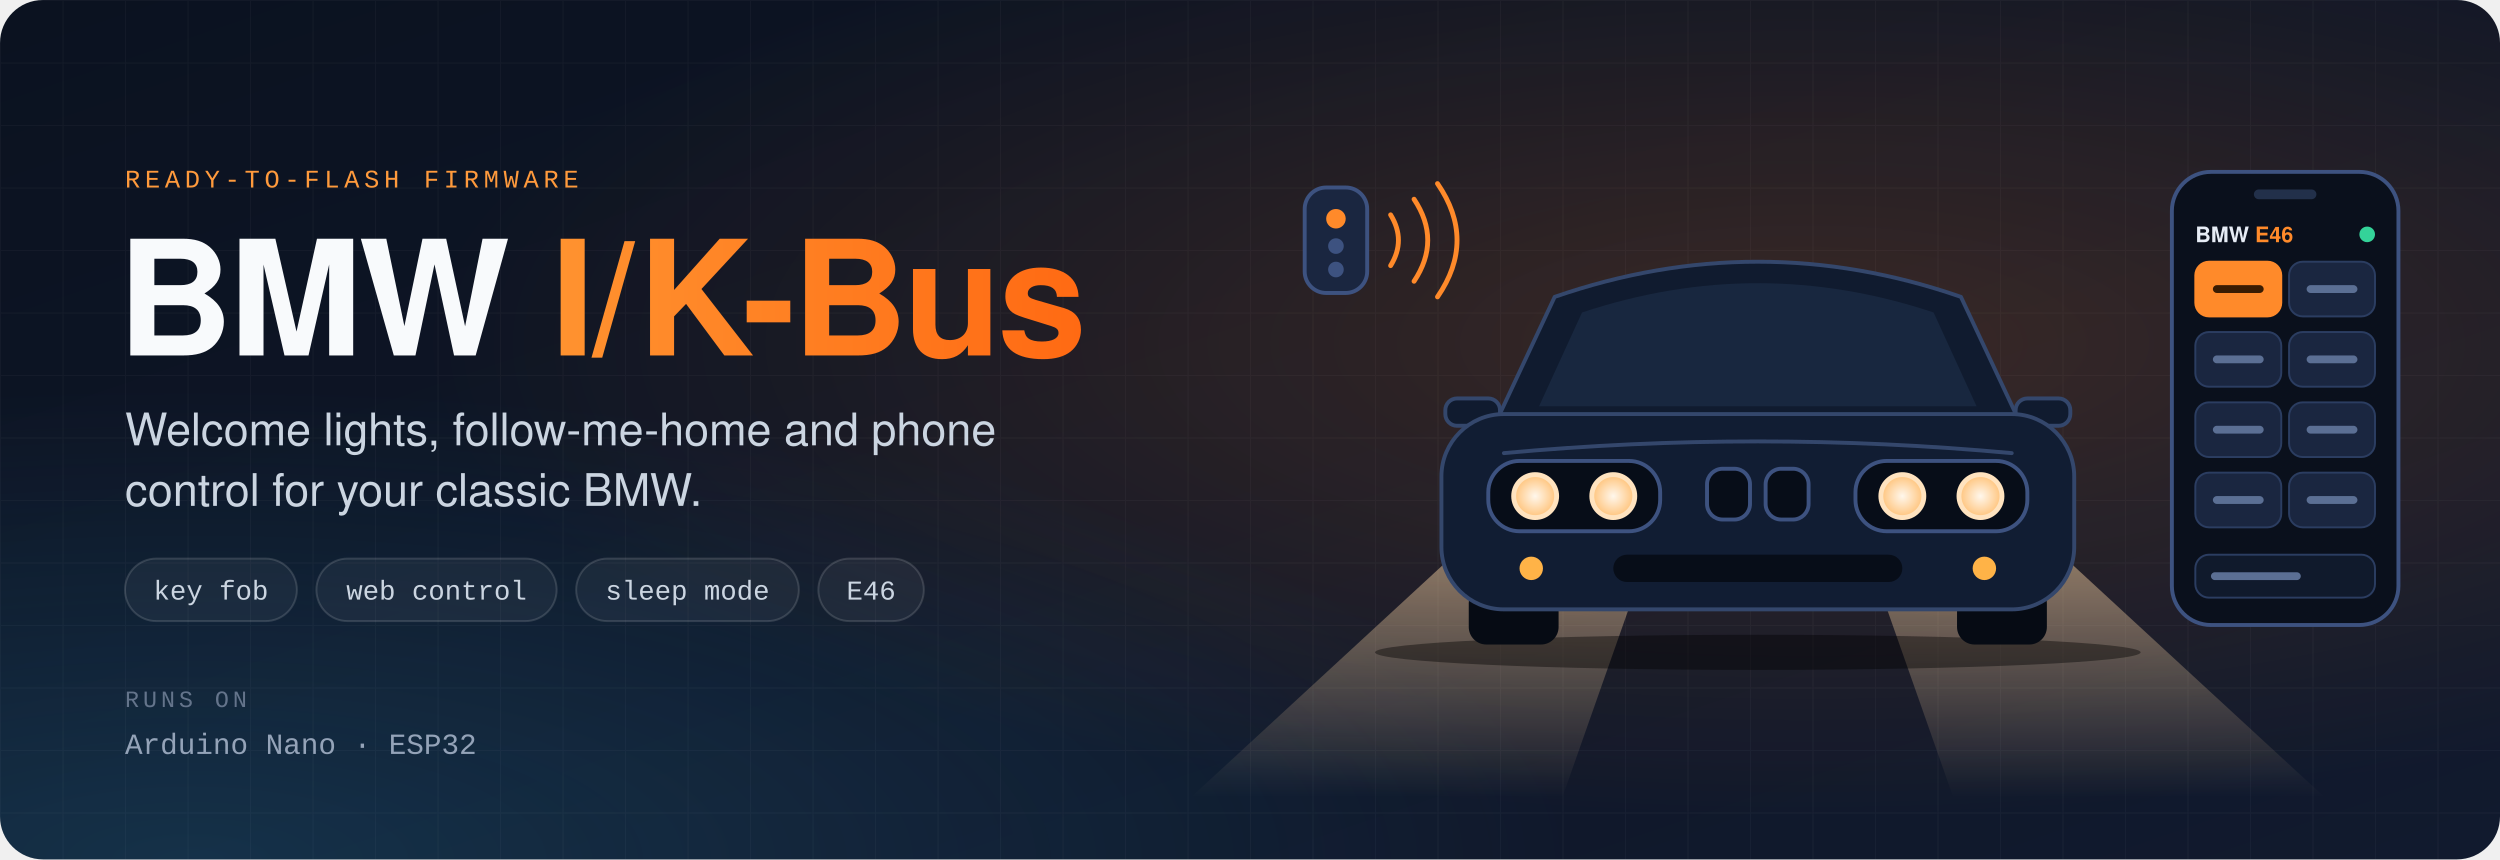
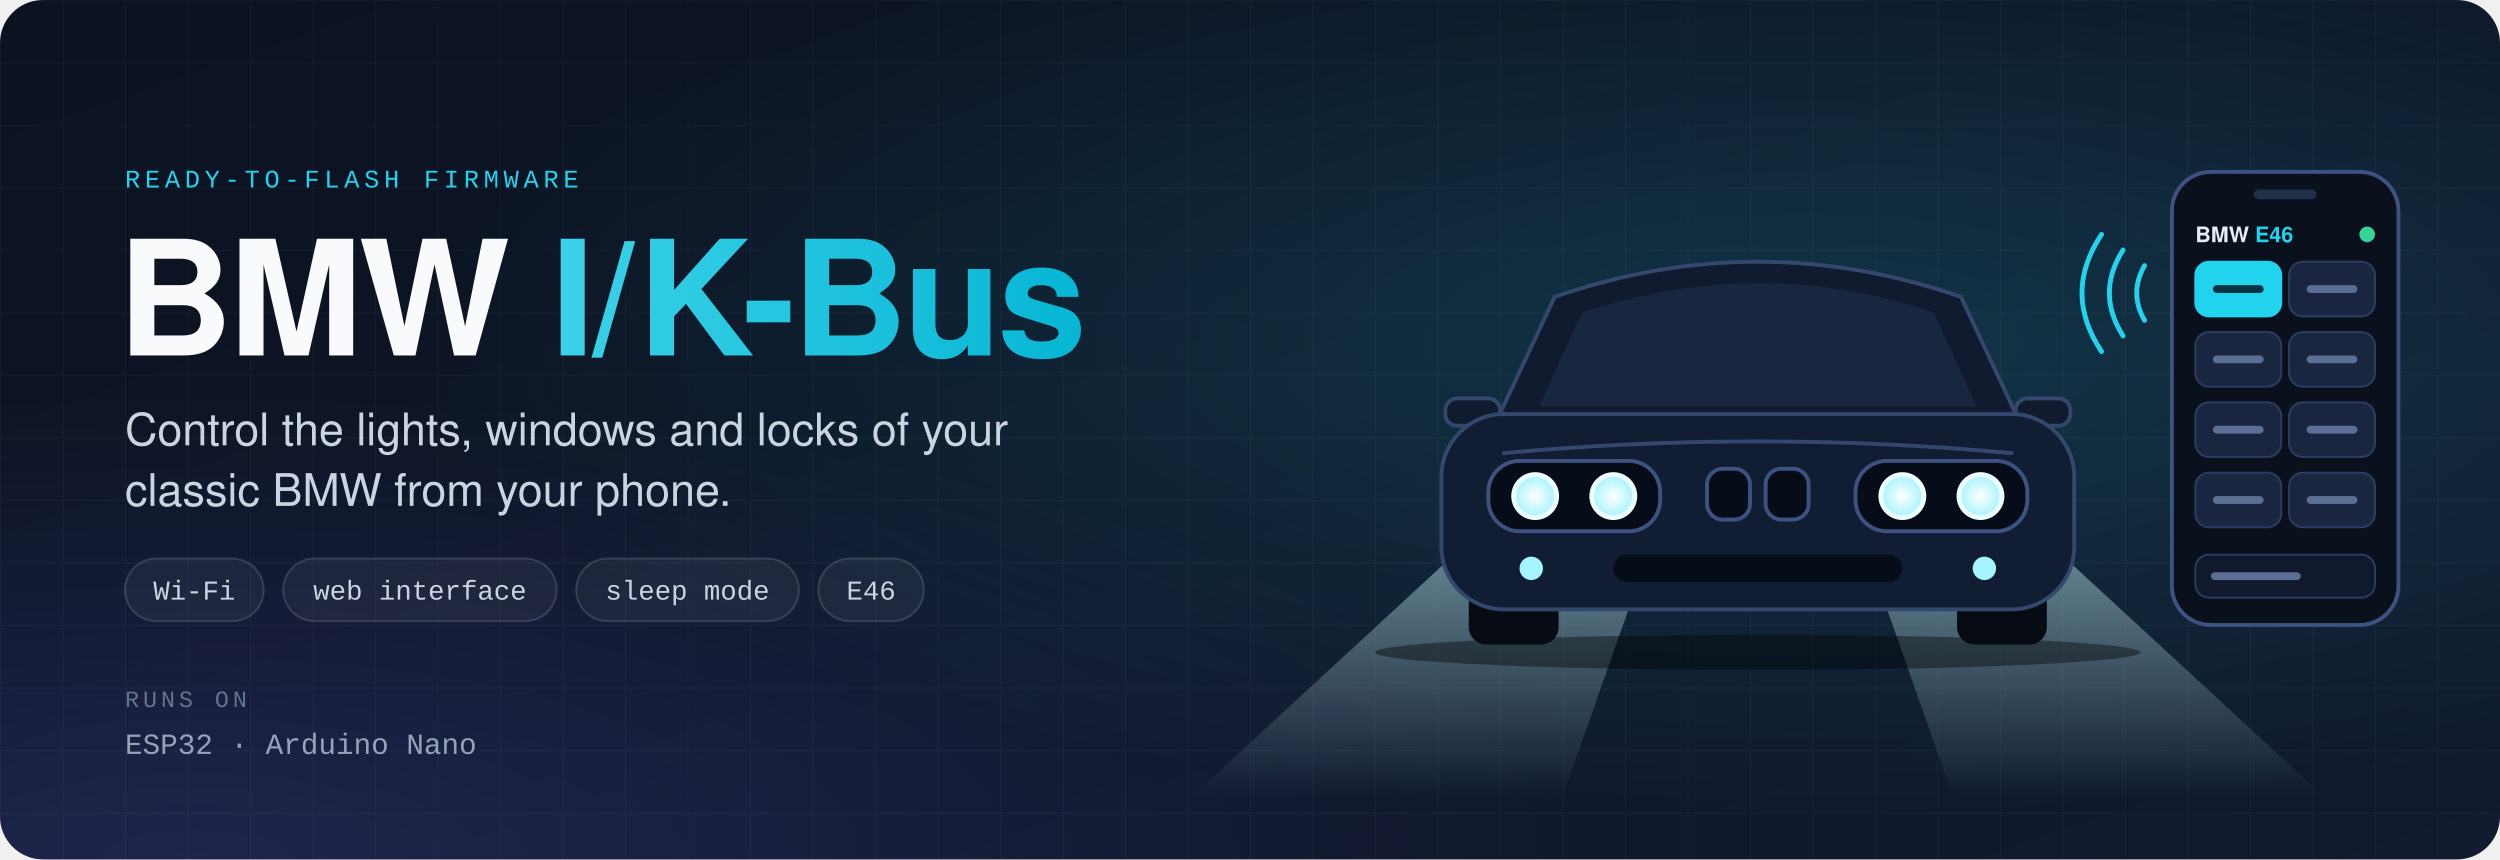
<svg xmlns="http://www.w3.org/2000/svg" viewBox="0 0 1280 440" width="1280" height="440" role="img" aria-labelledby="t d">
  <defs>
    <linearGradient id="bg" x1="0" y1="0" x2="1" y2="1">
      <stop offset="0" stop-color="#0b1220" />
      <stop offset="1" stop-color="#111a2e" />
    </linearGradient>
-     <radialGradient id="amber" cx="72%" cy="40%" r="55%">
-       <stop offset="0" stop-color="#ff7a1a" stop-opacity=".18" />
-       <stop offset="1" stop-color="#ff7a1a" stop-opacity="0" />
+     <radialGradient id="glow1" cx="72%" cy="40%" r="55%">
+       <stop offset="0" stop-color="#22d3ee" stop-opacity=".16" />
+       <stop offset="1" stop-color="#22d3ee" stop-opacity="0" />
    </radialGradient>
-     <radialGradient id="blue" cx="8%" cy="100%" r="55%">
-       <stop offset="0" stop-color="#38bdf8" stop-opacity=".16" />
-       <stop offset="1" stop-color="#38bdf8" stop-opacity="0" />
+     <radialGradient id="glow2" cx="8%" cy="100%" r="55%">
+       <stop offset="0" stop-color="#6366f1" stop-opacity=".18" />
+       <stop offset="1" stop-color="#6366f1" stop-opacity="0" />
    </radialGradient>
    <linearGradient id="title" x1="0" y1="0" x2="1" y2="0">
-       <stop offset="0" stop-color="#ffb347" />
-       <stop offset="1" stop-color="#ff6a13" />
+       <stop offset="0" stop-color="#67e8f9" />
+       <stop offset="1" stop-color="#06b6d4" />
    </linearGradient>
    <linearGradient id="beam" x1="0" y1="0" x2="0" y2="1">
-       <stop offset="0" stop-color="#ffd9a8" stop-opacity=".55" />
-       <stop offset="1" stop-color="#ffd9a8" stop-opacity="0" />
+       <stop offset="0" stop-color="#cffafe" stop-opacity=".5" />
+       <stop offset="1" stop-color="#cffafe" stop-opacity="0" />
    </linearGradient>
    <radialGradient id="halo">
-       <stop offset="0" stop-color="#ffd9a8" stop-opacity=".6" />
-       <stop offset="1" stop-color="#ff8a2a" stop-opacity="0" />
+       <stop offset="0" stop-color="#a5f3fc" stop-opacity=".6" />
+       <stop offset="1" stop-color="#22d3ee" stop-opacity="0" />
    </radialGradient>
    <radialGradient id="lamp">
-       <stop offset="0" stop-color="#fff7ec" />
-       <stop offset="1" stop-color="#ffc37a" />
+       <stop offset="0" stop-color="#ffffff" />
+       <stop offset="1" stop-color="#a5f3fc" />
    </radialGradient>
    <pattern id="grid" width="32" height="32" patternUnits="userSpaceOnUse">
      <path d="M32 0H0V32" fill="none" stroke="#ffffff" stroke-opacity=".035" />
    </pattern>
    <clipPath id="card">
      <rect width="1280" height="440" rx="22" />
    </clipPath>
  </defs>
  <style>
      .lights{animation:glow 6s ease-in-out infinite}
      .wave{animation:wave 6s ease-out infinite}
      .w2{animation-delay:.18s}.w3{animation-delay:.36s}
      .live{animation:blink 1.6s ease-in-out infinite}
      @keyframes glow{0%,8%{opacity:.12}22%,78%{opacity:1}100%{opacity:.12}}
      @keyframes wave{0%{opacity:0}4%{opacity:1}16%{opacity:1}26%{opacity:0}100%{opacity:0}}
      @keyframes blink{0%,100%{opacity:1}50%{opacity:.25}}
      @media (prefers-reduced-motion:reduce){.lights,.wave,.live{animation:none}}
    </style>
  <g clip-path="url(#card)">
    <rect width="1280" height="440" fill="url(#bg)" />
    <rect width="1280" height="440" fill="url(#grid)" />
-     <rect width="1280" height="440" fill="url(#amber)" />
-     <rect width="1280" height="440" fill="url(#blue)" />
-     <text x="64" y="96" font-family="ui-monospace,SFMono-Regular,'SF Mono',Menlo,Consolas,'Liberation Mono',monospace" font-size="13" letter-spacing="2.4" fill="#ff9a3c">READY-TO-FLASH FIRMWARE</text>
+     <rect width="1280" height="440" fill="url(#glow1)" />
+     <rect width="1280" height="440" fill="url(#glow2)" />
+     <text x="64" y="96" font-family="ui-monospace,SFMono-Regular,'SF Mono',Menlo,Consolas,'Liberation Mono',monospace" font-size="13" letter-spacing="2.4" fill="#22d3ee">READY-TO-FLASH FIRMWARE</text>
    <text x="60" y="182" font-family="-apple-system,BlinkMacSystemFont,'Segoe UI',Helvetica,Arial,sans-serif" font-size="82" font-weight="800" letter-spacing="-2" fill="#f8fafc">BMW <tspan fill="url(#title)">I/K-Bus</tspan>
    </text>
    <text font-family="-apple-system,BlinkMacSystemFont,'Segoe UI',Helvetica,Arial,sans-serif" font-size="23" fill="#cbd5e1">
-       <tspan x="64" y="228">Welcome lights, follow-me-home and phone</tspan>
-       <tspan x="64" y="259">control for your classic BMW.</tspan>
+       <tspan x="64" y="228">Control the lights, windows and locks of your</tspan>
+       <tspan x="64" y="259">classic BMW from your phone.</tspan>
    </text>
-     <rect x="64" y="286" width="88" height="32" rx="16" fill="#ffffff" fill-opacity=".05" stroke="#ffffff" stroke-opacity=".14" />
-     <text x="108.0" y="307" text-anchor="middle" font-family="ui-monospace,SFMono-Regular,'SF Mono',Menlo,Consolas,'Liberation Mono',monospace" font-size="14" fill="#cbd5e1">key fob</text>
-     <rect x="162" y="286" width="123" height="32" rx="16" fill="#ffffff" fill-opacity=".05" stroke="#ffffff" stroke-opacity=".14" />
-     <text x="223.5" y="307" text-anchor="middle" font-family="ui-monospace,SFMono-Regular,'SF Mono',Menlo,Consolas,'Liberation Mono',monospace" font-size="14" fill="#cbd5e1">web control</text>
+     <rect x="64" y="286" width="71" height="32" rx="16" fill="#ffffff" fill-opacity=".05" stroke="#ffffff" stroke-opacity=".14" />
+     <text x="99.5" y="307" text-anchor="middle" font-family="ui-monospace,SFMono-Regular,'SF Mono',Menlo,Consolas,'Liberation Mono',monospace" font-size="14" fill="#cbd5e1">Wi-Fi</text>
+     <rect x="145" y="286" width="140" height="32" rx="16" fill="#ffffff" fill-opacity=".05" stroke="#ffffff" stroke-opacity=".14" />
+     <text x="215.0" y="307" text-anchor="middle" font-family="ui-monospace,SFMono-Regular,'SF Mono',Menlo,Consolas,'Liberation Mono',monospace" font-size="14" fill="#cbd5e1">web interface</text>
    <rect x="295" y="286" width="114" height="32" rx="16" fill="#ffffff" fill-opacity=".05" stroke="#ffffff" stroke-opacity=".14" />
    <text x="352.0" y="307" text-anchor="middle" font-family="ui-monospace,SFMono-Regular,'SF Mono',Menlo,Consolas,'Liberation Mono',monospace" font-size="14" fill="#cbd5e1">sleep mode</text>
    <rect x="419" y="286" width="54" height="32" rx="16" fill="#ffffff" fill-opacity=".05" stroke="#ffffff" stroke-opacity=".14" />
    <text x="446.0" y="307" text-anchor="middle" font-family="ui-monospace,SFMono-Regular,'SF Mono',Menlo,Consolas,'Liberation Mono',monospace" font-size="14" fill="#cbd5e1">E46</text>
    <text x="64" y="362" font-family="ui-monospace,SFMono-Regular,'SF Mono',Menlo,Consolas,'Liberation Mono',monospace" font-size="12" letter-spacing="2" fill="#64748b">RUNS ON</text>
-     <text x="64" y="386" font-family="ui-monospace,SFMono-Regular,'SF Mono',Menlo,Consolas,'Liberation Mono',monospace" font-size="15" fill="#94a3b8">Arduino Nano · ESP32</text>
-     <g>
-       <rect x="668" y="96" width="32" height="54" rx="11" fill="#1a2640" stroke="#3d5280" stroke-width="2" />
-       <circle cx="684" cy="112" r="5" fill="#ff8a2a" />
-       <circle cx="684" cy="126" r="4" fill="#3d5280" />
-       <circle cx="684" cy="138" r="4" fill="#3d5280" />
-       <g fill="none" stroke="#ff8a2a" stroke-width="2.5" stroke-linecap="round">
-         <path class="wave w1" d="M712 110Q720 123 712 136" />
-         <path class="wave w2" d="M724 102Q738 123 724 144" />
-         <path class="wave w3" d="M736 94Q756 123 736 152" />
-       </g>
-     </g>
+     <text x="64" y="386" font-family="ui-monospace,SFMono-Regular,'SF Mono',Menlo,Consolas,'Liberation Mono',monospace" font-size="15" fill="#94a3b8">ESP32 · Arduino Nano</text>
    <g class="lights">
      <path d="M764 266H850L800 408H610Z" fill="url(#beam)" />
      <path d="M950 266H1036L1190 408H1000Z" fill="url(#beam)" />
      <circle cx="806" cy="254" r="62" fill="url(#halo)" />
      <circle cx="994" cy="254" r="62" fill="url(#halo)" />
    </g>
    <ellipse cx="900" cy="334" rx="196" ry="9" fill="#000000" opacity=".4" />
    <rect x="752" y="300" width="46" height="30" rx="9" fill="#060b14" />
    <rect x="1002" y="300" width="46" height="30" rx="9" fill="#060b14" />
    <path d="M796 152Q900 116 1004 152L1034 216H766Z" fill="#101b2f" stroke="#34476c" stroke-width="2" stroke-linejoin="round" />
    <path d="M810 160Q900 130 990 160L1012 208H788Z" fill="#18273f" />
    <rect x="740" y="204" width="28" height="14" rx="6" fill="#101b2f" stroke="#34476c" stroke-width="2" />
    <rect x="1032" y="204" width="28" height="14" rx="6" fill="#101b2f" stroke="#34476c" stroke-width="2" />
    <rect x="738" y="212" width="324" height="100" rx="32" fill="#111d33" stroke="#34476c" stroke-width="2" />
    <path d="M770 232Q900 220 1030 232" fill="none" stroke="#34476c" stroke-width="2" stroke-linecap="round" />
    <rect x="762" y="236" width="88" height="36" rx="16" fill="#070d18" stroke="#3d5280" stroke-width="2" />
    <rect x="950" y="236" width="88" height="36" rx="16" fill="#070d18" stroke="#3d5280" stroke-width="2" />
    <rect x="874" y="240" width="22" height="26" rx="8" fill="#070d18" stroke="#3d5280" stroke-width="2" />
    <rect x="904" y="240" width="22" height="26" rx="8" fill="#070d18" stroke="#3d5280" stroke-width="2" />
    <rect x="826" y="284" width="148" height="14" rx="7" fill="#070d18" />
    <g class="lights">
-       <circle cx="786" cy="254" r="11" fill="url(#lamp)" stroke="#ffe3bf" stroke-width="2.5" />
-       <circle cx="826" cy="254" r="11" fill="url(#lamp)" stroke="#ffe3bf" stroke-width="2.5" />
-       <circle cx="974" cy="254" r="11" fill="url(#lamp)" stroke="#ffe3bf" stroke-width="2.5" />
-       <circle cx="1014" cy="254" r="11" fill="url(#lamp)" stroke="#ffe3bf" stroke-width="2.5" />
-       <circle cx="784" cy="291" r="6" fill="#ffb347" />
-       <circle cx="1016" cy="291" r="6" fill="#ffb347" />
+       <circle cx="786" cy="254" r="11" fill="url(#lamp)" stroke="#ecfeff" stroke-width="2.5" />
+       <circle cx="826" cy="254" r="11" fill="url(#lamp)" stroke="#ecfeff" stroke-width="2.5" />
+       <circle cx="974" cy="254" r="11" fill="url(#lamp)" stroke="#ecfeff" stroke-width="2.5" />
+       <circle cx="1014" cy="254" r="11" fill="url(#lamp)" stroke="#ecfeff" stroke-width="2.5" />
+       <circle cx="784" cy="291" r="6" fill="#a5f3fc" />
+       <circle cx="1016" cy="291" r="6" fill="#a5f3fc" />
+     </g>
+     <g fill="none" stroke="#22d3ee" stroke-width="2.5" stroke-linecap="round">
+       <path class="wave w1" d="M1098 136Q1090 150 1098 164" />
+       <path class="wave w2" d="M1087 128Q1073 150 1087 172" />
+       <path class="wave w3" d="M1076 120Q1056 150 1076 180" />
    </g>
    <g>
      <rect x="1112" y="88" width="116" height="232" rx="20" fill="#0a101c" stroke="#3d5280" stroke-width="2" />
      <rect x="1154" y="97" width="32" height="5" rx="2.5" fill="#22304a" />
-       <text x="1124" y="124" font-family="-apple-system,BlinkMacSystemFont,'Segoe UI',Helvetica,Arial,sans-serif" font-size="11" font-weight="700" fill="#e6ecf5">BMW <tspan fill="#ff8a2a">E46</tspan>
+       <text x="1124" y="124" font-family="-apple-system,BlinkMacSystemFont,'Segoe UI',Helvetica,Arial,sans-serif" font-size="11" font-weight="700" fill="#e6ecf5">BMW <tspan fill="#22d3ee">E46</tspan>
      </text>
      <circle class="live" cx="1212" cy="120" r="4" fill="#34d399" />
-       <rect x="1124" y="134" width="44" height="28" rx="7" fill="#ff8a2a" stroke="#ff8a2a" />
-       <rect x="1133" y="146" width="26" height="4" rx="2" fill="#3a1c02" />
+       <rect x="1124" y="134" width="44" height="28" rx="7" fill="#22d3ee" stroke="#22d3ee" />
+       <rect x="1133" y="146" width="26" height="4" rx="2" fill="#083344" />
      <rect x="1172" y="134" width="44" height="28" rx="7" fill="#1a2640" stroke="#2b3d61" />
      <rect x="1181" y="146" width="26" height="4" rx="2" fill="#5b6f94" />
      <rect x="1124" y="170" width="44" height="28" rx="7" fill="#1a2640" stroke="#2b3d61" />
      <rect x="1133" y="182" width="26" height="4" rx="2" fill="#5b6f94" />
      <rect x="1172" y="170" width="44" height="28" rx="7" fill="#1a2640" stroke="#2b3d61" />
      <rect x="1181" y="182" width="26" height="4" rx="2" fill="#5b6f94" />
      <rect x="1124" y="206" width="44" height="28" rx="7" fill="#1a2640" stroke="#2b3d61" />
      <rect x="1133" y="218" width="26" height="4" rx="2" fill="#5b6f94" />
      <rect x="1172" y="206" width="44" height="28" rx="7" fill="#1a2640" stroke="#2b3d61" />
      <rect x="1181" y="218" width="26" height="4" rx="2" fill="#5b6f94" />
      <rect x="1124" y="242" width="44" height="28" rx="7" fill="#1a2640" stroke="#2b3d61" />
      <rect x="1133" y="254" width="26" height="4" rx="2" fill="#5b6f94" />
      <rect x="1172" y="242" width="44" height="28" rx="7" fill="#1a2640" stroke="#2b3d61" />
      <rect x="1181" y="254" width="26" height="4" rx="2" fill="#5b6f94" />
      <rect x="1124" y="284" width="92" height="22" rx="7" fill="#101a2c" stroke="#2b3d61" />
      <rect x="1132" y="293" width="46" height="4" rx="2" fill="#5b6f94" />
    </g>
  </g>
</svg>
